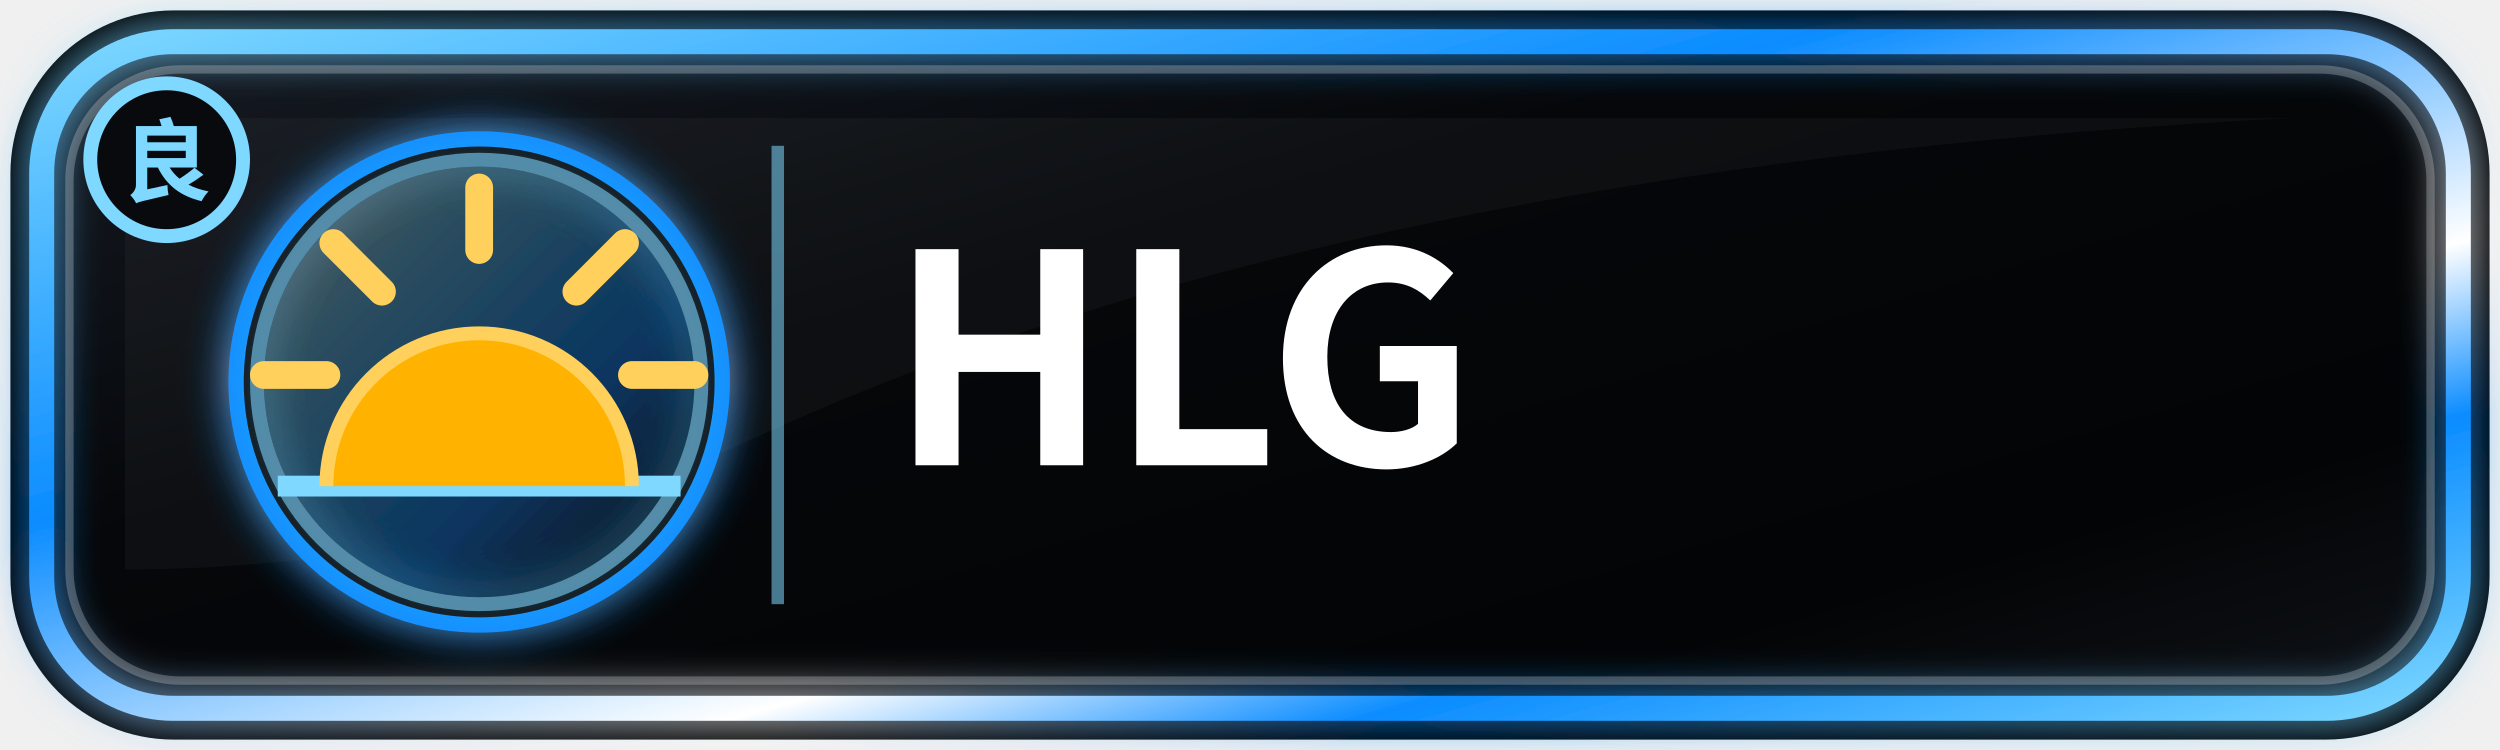
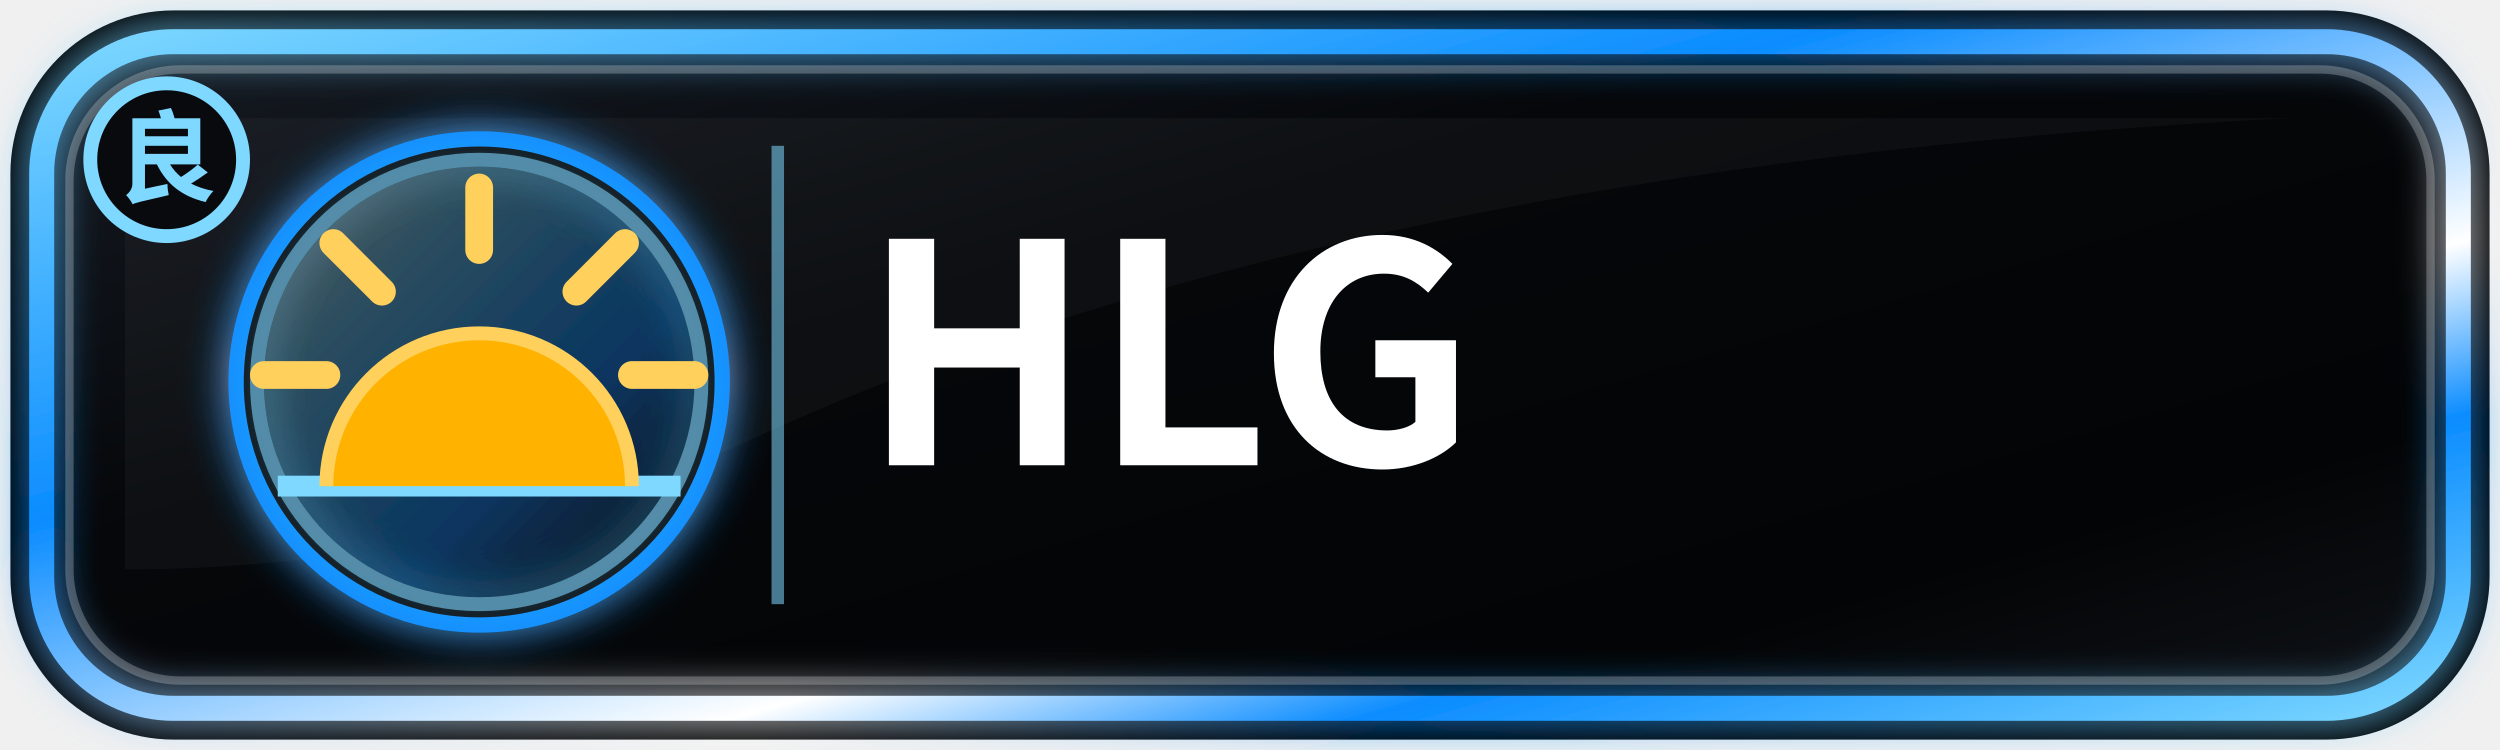
<svg xmlns="http://www.w3.org/2000/svg" width="360" height="108" viewBox="0 0 360 108">
  <defs>
    <linearGradient id="bg" x1="0" y1="0" x2="1" y2="1">
      <stop offset="0" stop-color="#171C24" />
      <stop offset=".38" stop-color="#05070A" />
      <stop offset=".78" stop-color="#030405" />
      <stop offset="1" stop-color="#11151B" />
    </linearGradient>
    <linearGradient id="edge" x1="0" y1="0" x2="1" y2="1">
      <stop offset="0" stop-color="#7ED8FF" />
      <stop offset=".36" stop-color="#0B8CFF" />
      <stop offset=".65" stop-color="#FFFFFF" />
      <stop offset=".78" stop-color="#0B8CFF" />
      <stop offset="1" stop-color="#7ED8FF" />
    </linearGradient>
    <linearGradient id="iconFill" x1="0" y1="0" x2="1" y2="1">
      <stop offset="0" stop-color="#FFFFFF" />
      <stop offset=".25" stop-color="#7ED8FF" />
      <stop offset=".65" stop-color="#0B8CFF" />
      <stop offset="1" stop-color="#0B0D12" />
    </linearGradient>
    <linearGradient id="gold" x1="0" y1="0" x2="1" y2="1">
      <stop offset="0" stop-color="#FFF1A8" />
      <stop offset=".3" stop-color="#FFD45E" />
      <stop offset=".72" stop-color="#B56A00" />
      <stop offset="1" stop-color="#FFF1A8" />
    </linearGradient>
    <filter id="glow" x="-40%" y="-40%" width="180%" height="180%">
      <feGaussianBlur stdDeviation="3" result="b" />
      <feMerge>
        <feMergeNode in="b" />
        <feMergeNode in="SourceGraphic" />
      </feMerge>
    </filter>
    <filter id="soft" x="-20%" y="-20%" width="140%" height="140%">
      <feGaussianBlur stdDeviation="1.2" />
    </filter>
  </defs>
  <rect x="3" y="3" width="354" height="102" rx="22" fill="url(#bg)" stroke="#000000" stroke-width="3" />
  <rect x="6" y="6" width="348" height="96" rx="19" fill="none" stroke="url(#edge)" stroke-width="3.6" filter="url(#glow)" />
  <rect x="10" y="10" width="340" height="88" rx="16" fill="none" stroke="#FFFFFF" stroke-opacity=".24" stroke-width="1.2" />
  <path d="M18 17H330C250 21 173 34 111 62C79 77 45 82 18 82Z" fill="#FFFFFF" opacity=".035" />
  <circle cx="24" cy="23" r="11" fill="#080A0D" stroke="#7ED8FF" stroke-width="2" />
-   <text x="24" y="28" text-anchor="middle" font-family="Noto Sans CJK SC,Arial,sans-serif" font-size="13" font-weight="900" fill="#7ED8FF">良</text>
+   <text x="24" y="28" text-anchor="middle" font-family="Noto Sans CJK SC,Arial,sans-serif" font-size="14.5" font-weight="900" fill="#7ED8FF">良</text>
  <g filter="url(#glow)">
    <circle cx="69" cy="55" r="35" fill="#05070A" stroke="#0B8CFF" stroke-width="2.2" />
    <circle cx="69" cy="55" r="31" fill="url(#iconFill)" opacity=".34" />
    <circle cx="69" cy="55" r="32" fill="none" stroke="#7ED8FF" stroke-opacity=".58" stroke-width="2" filter="url(#glow)" />
    <path d="M40 70h58" stroke="#7ED8FF" stroke-width="3" />
    <path d="M47 70a22 22 0 0 1 44 0" fill="#FFB300" stroke="#FFD05B" stroke-width="2" />
    <path d="M69 27v9M48 35l7 7M90 35l-7 7M38 54h9M100 54h-9" stroke="#FFD05B" stroke-width="4" stroke-linecap="round" />
  </g>
  <path d="M112 21v66" stroke="#7ED8FF" stroke-opacity=".55" stroke-width="1.8" />
-   <text x="128" y="67" font-family="Noto Sans CJK SC,Arial,sans-serif" font-size="42" font-weight="900" fill="#FFFFFF">HLG</text>
+   <text x="124" y="67" font-family="Noto Sans CJK SC,Arial,sans-serif" font-size="44" font-weight="900" fill="#FFFFFF">HLG</text>
</svg>
